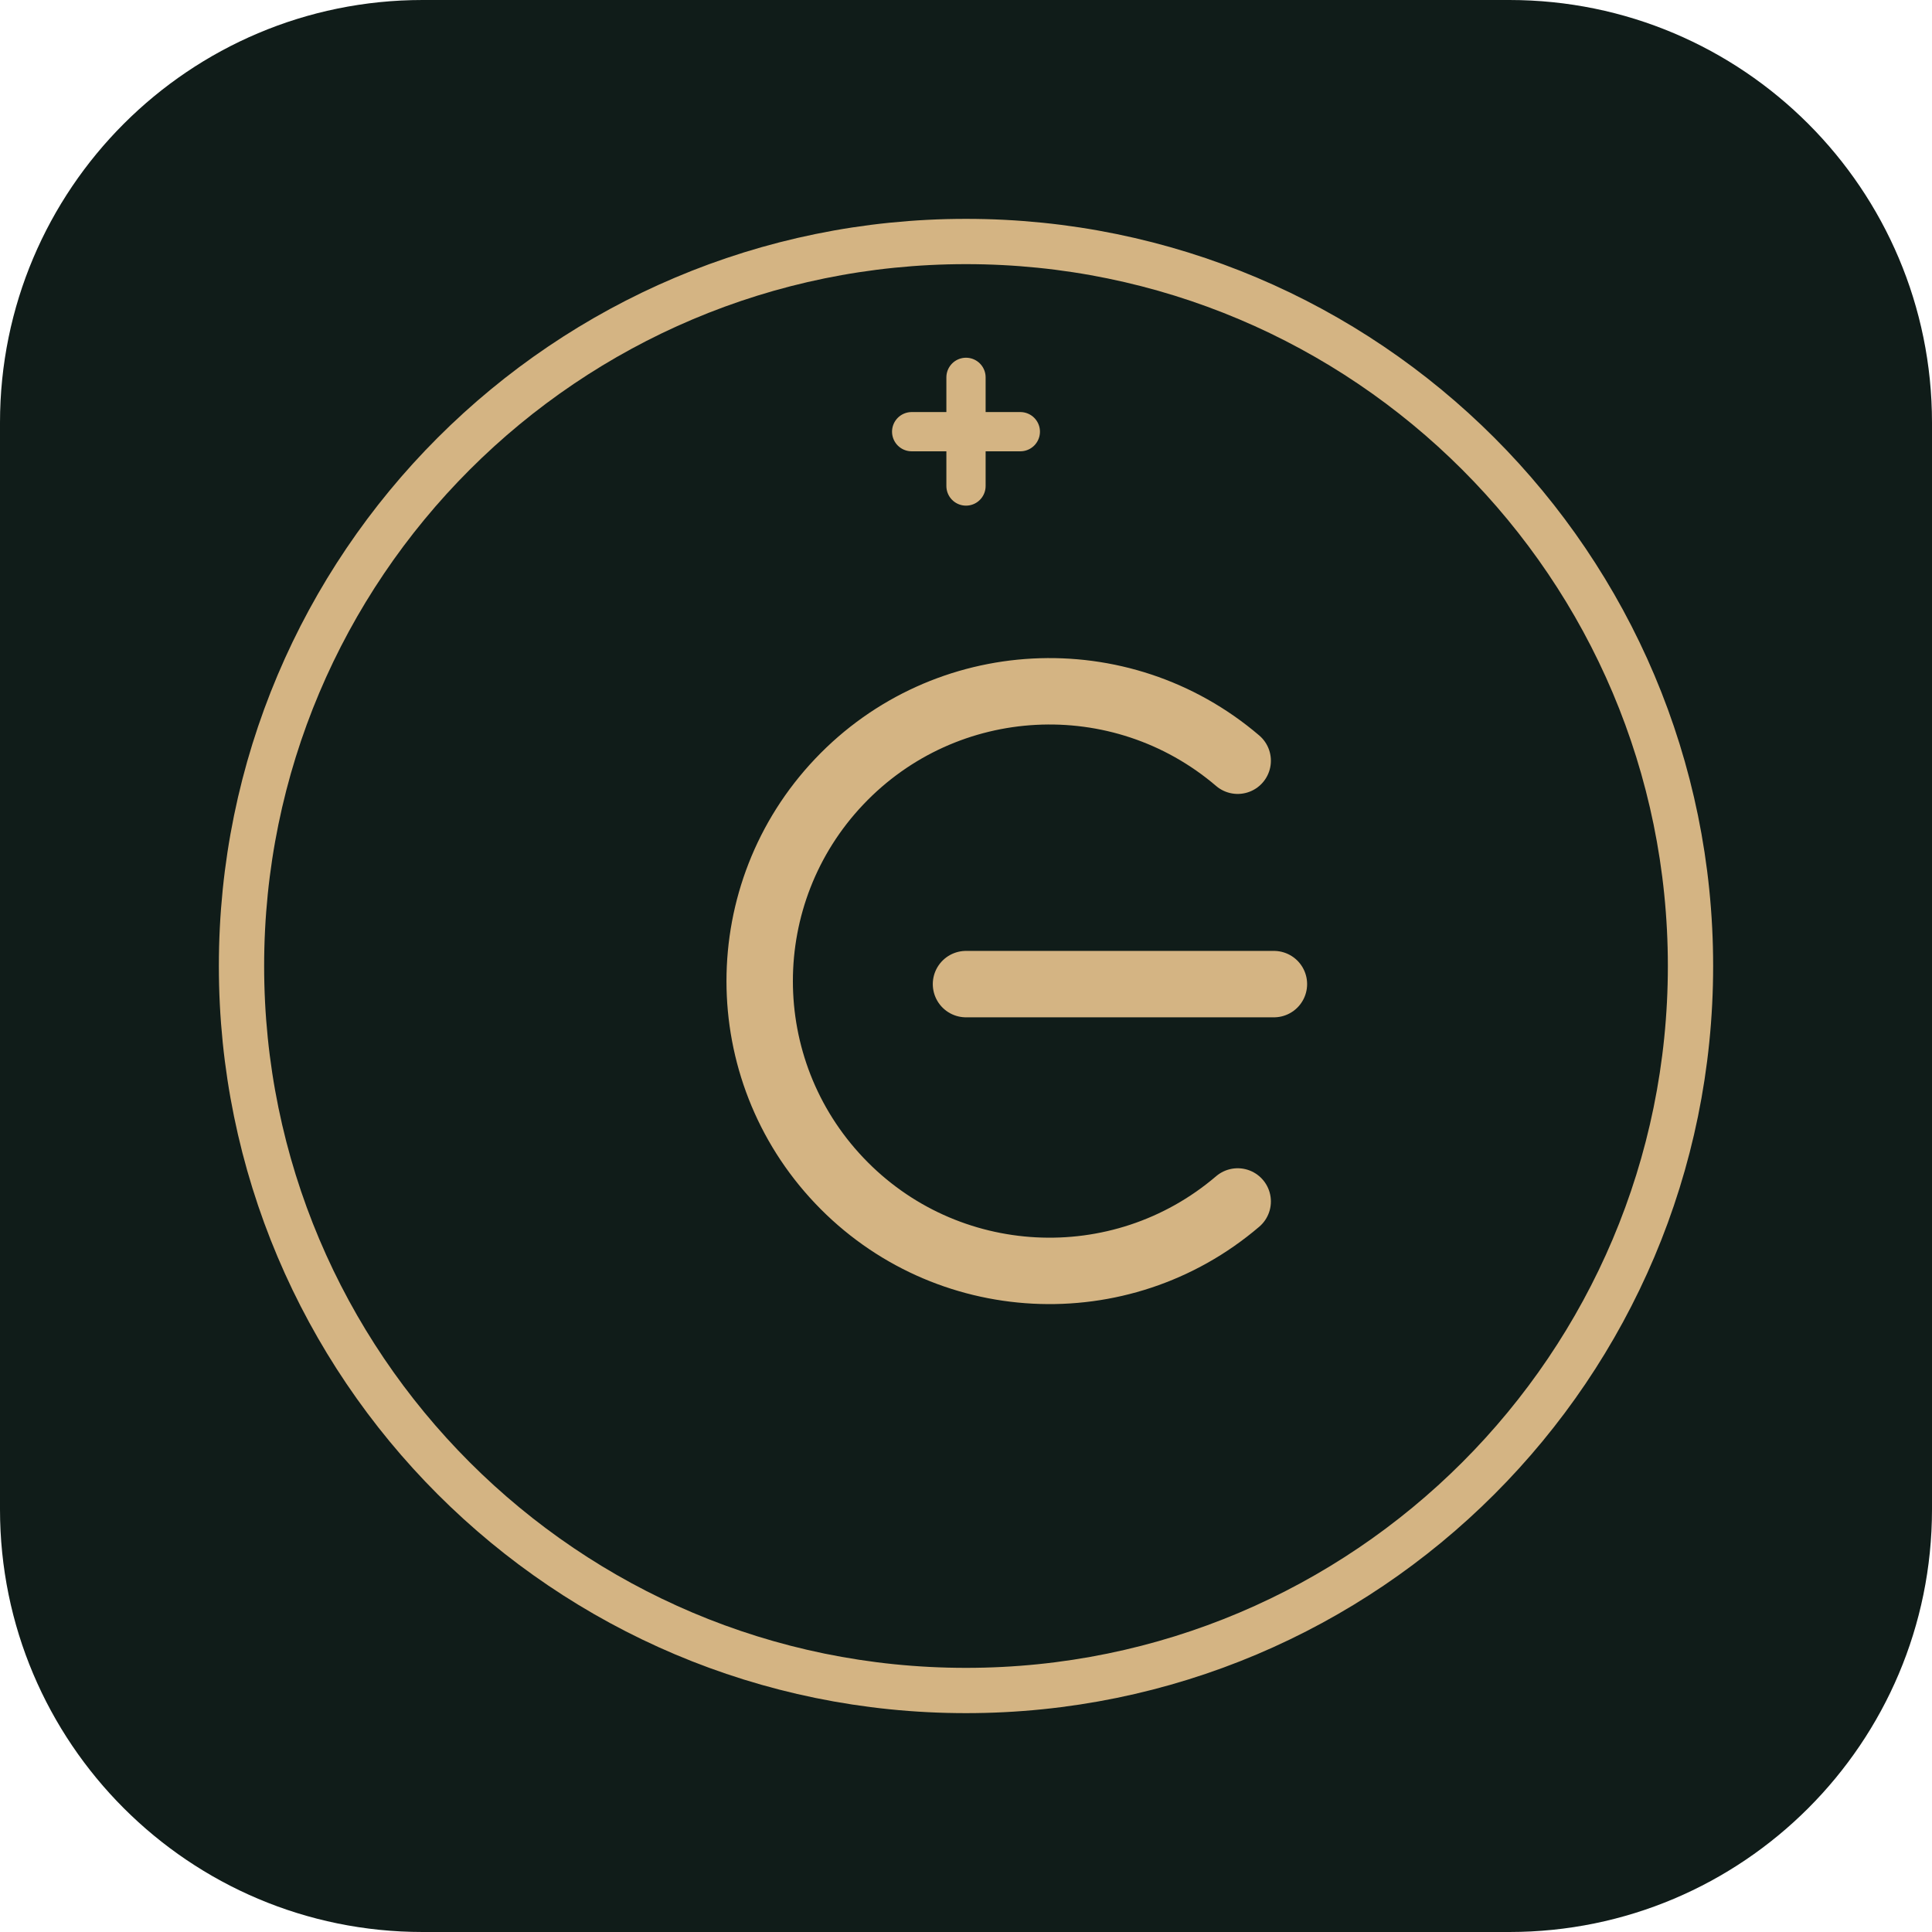
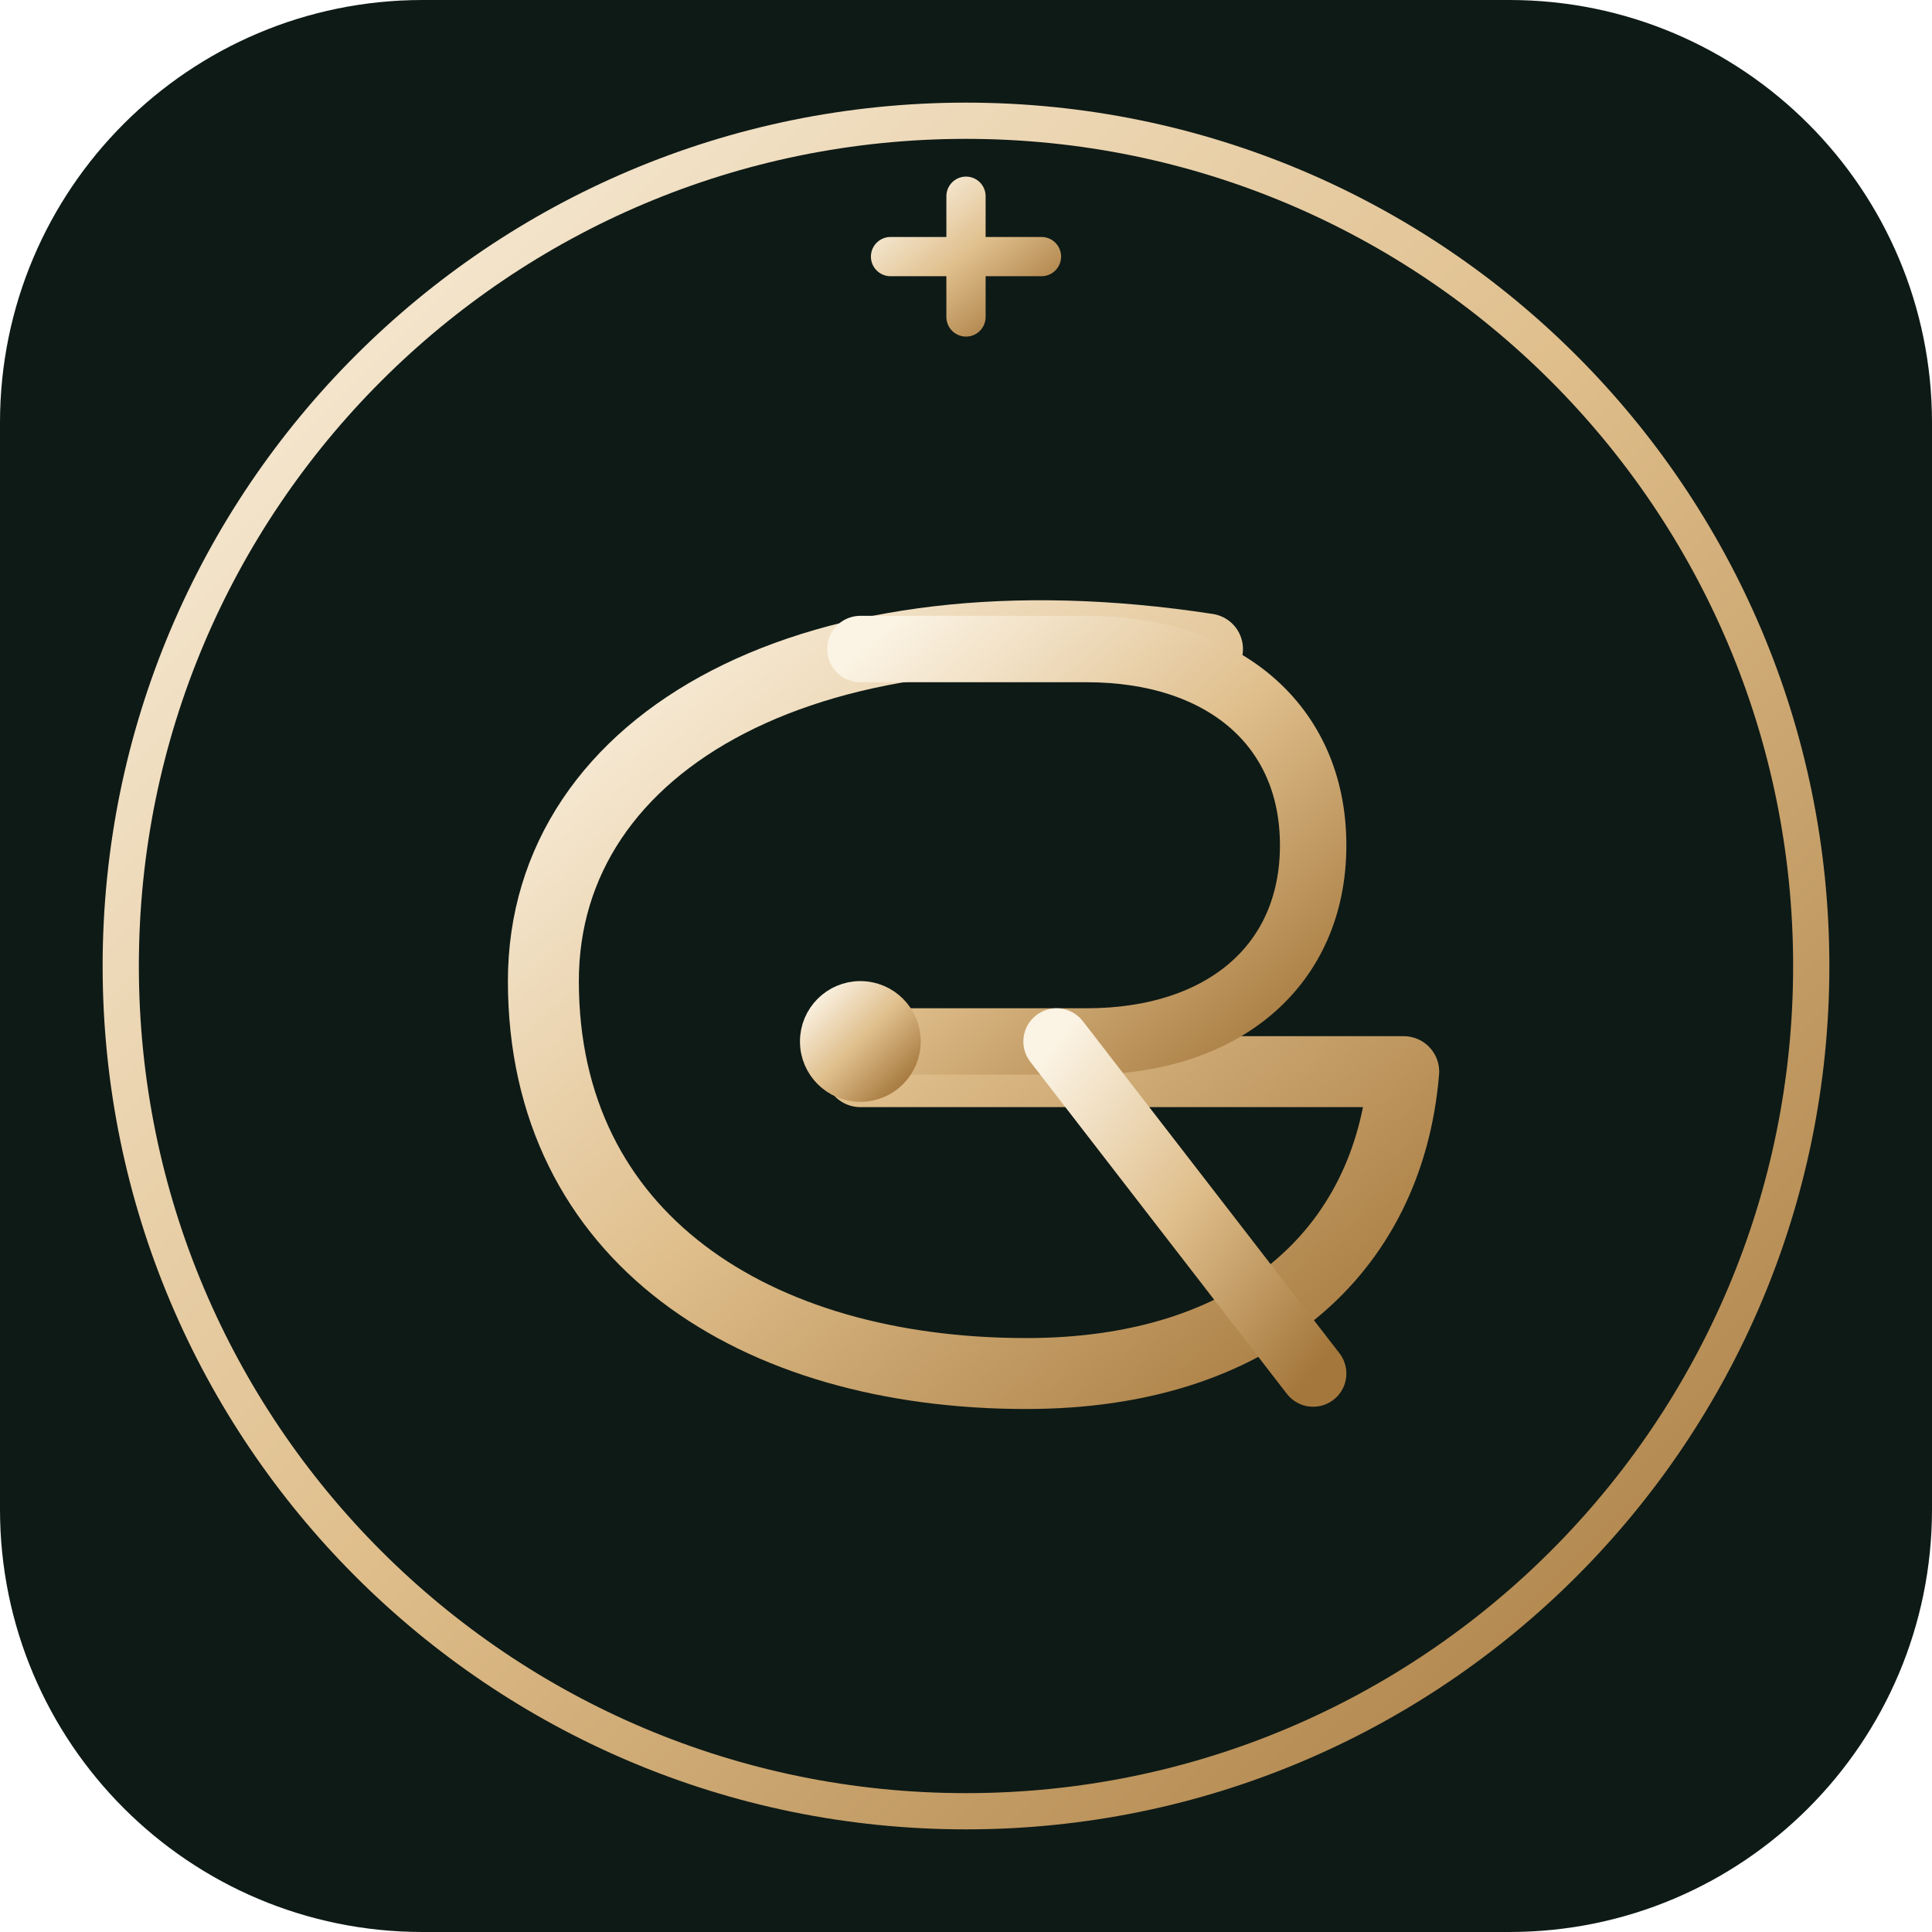
<svg xmlns="http://www.w3.org/2000/svg" viewBox="0 0 64 64">
-   <rect width="64" height="64" rx="14" fill="#101c19" />
-   <g fill="none" stroke="#d4b483" stroke-linecap="round">
-     <circle cx="32" cy="32" r="24" stroke-width="1.5" />
-     <path d="M32 12.5v3.6M30.2 14.3h3.6" stroke-width="1.3" />
-     <path d="M41 25.2a9.6 9.6 0 1 0 0 14.6" stroke-width="2.2" />
-     <path d="M32 32.6h10.2" stroke-width="2.2" />
+   <rect width="64" height="64" rx="14" fill="#0e1a16" />
+   <defs>
+     <linearGradient id="fav-gold" x1="0%" y1="0%" x2="100%" y2="100%">
+       <stop offset="0%" stop-color="#fbf3e4" />
+       <stop offset="50%" stop-color="#dfbe8b" />
+       <stop offset="100%" stop-color="#a4773c" />
+     </linearGradient>
+   </defs>
+   <g fill="none" stroke="url(#fav-gold)" stroke-linecap="round" stroke-linejoin="round">
+     <circle cx="32" cy="32" r="28" stroke-width="1.2" />
+     <path d="M32 6.5v4M29.5 8.5h5" stroke-width="1.3" />
+     <path d="M40 21.5 C 27 19.5, 18 24.5, 18 32.5 C 18 41, 25 45.5, 34 45.5 C 41.5 45.5, 46 41.5, 46.5 35.5 H 28.5" stroke-width="2.35" />
+     <path d="M28.5 21.5 V 45.5" stroke-width="2.2" />
+     <path d="M28.5 21.5 H 36 C 40.5 21.5, 43.5 24, 43.5 28 C 43.5 32, 40.5 34.5, 36 34.5 H 28.5" stroke-width="2.2" />
+     <path d="M35 34.5 L 43.5 45.5" stroke-width="2.2" />
+     <circle cx="28.5" cy="34.5" r="1.5" fill="url(#fav-gold)" />
  </g>
</svg>
